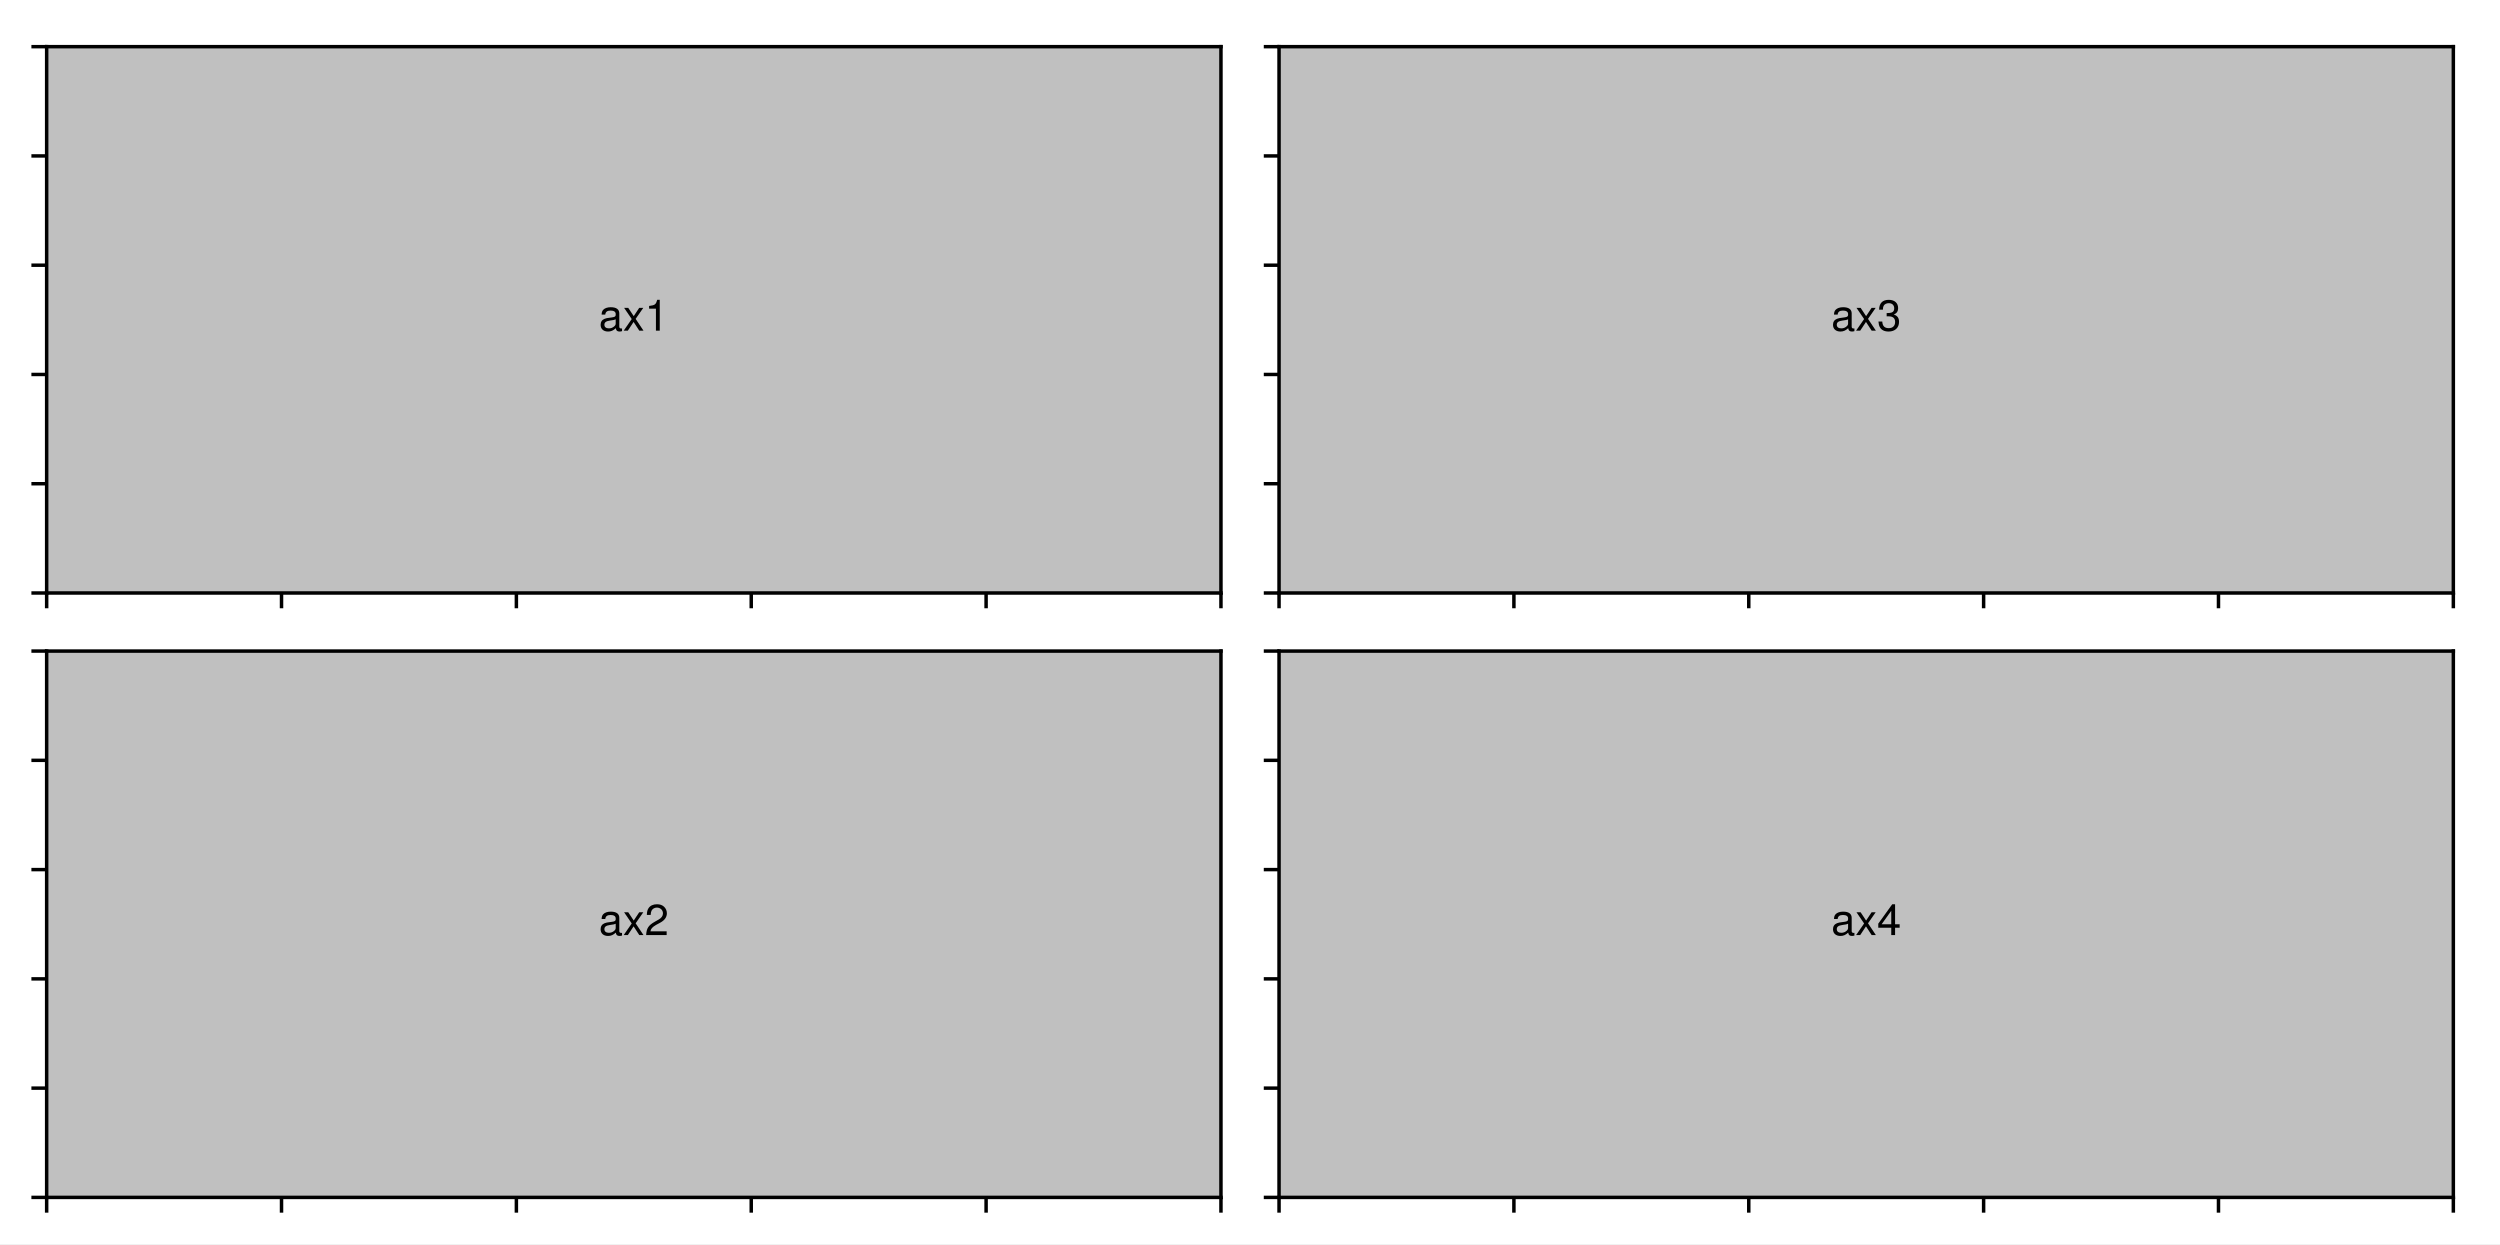
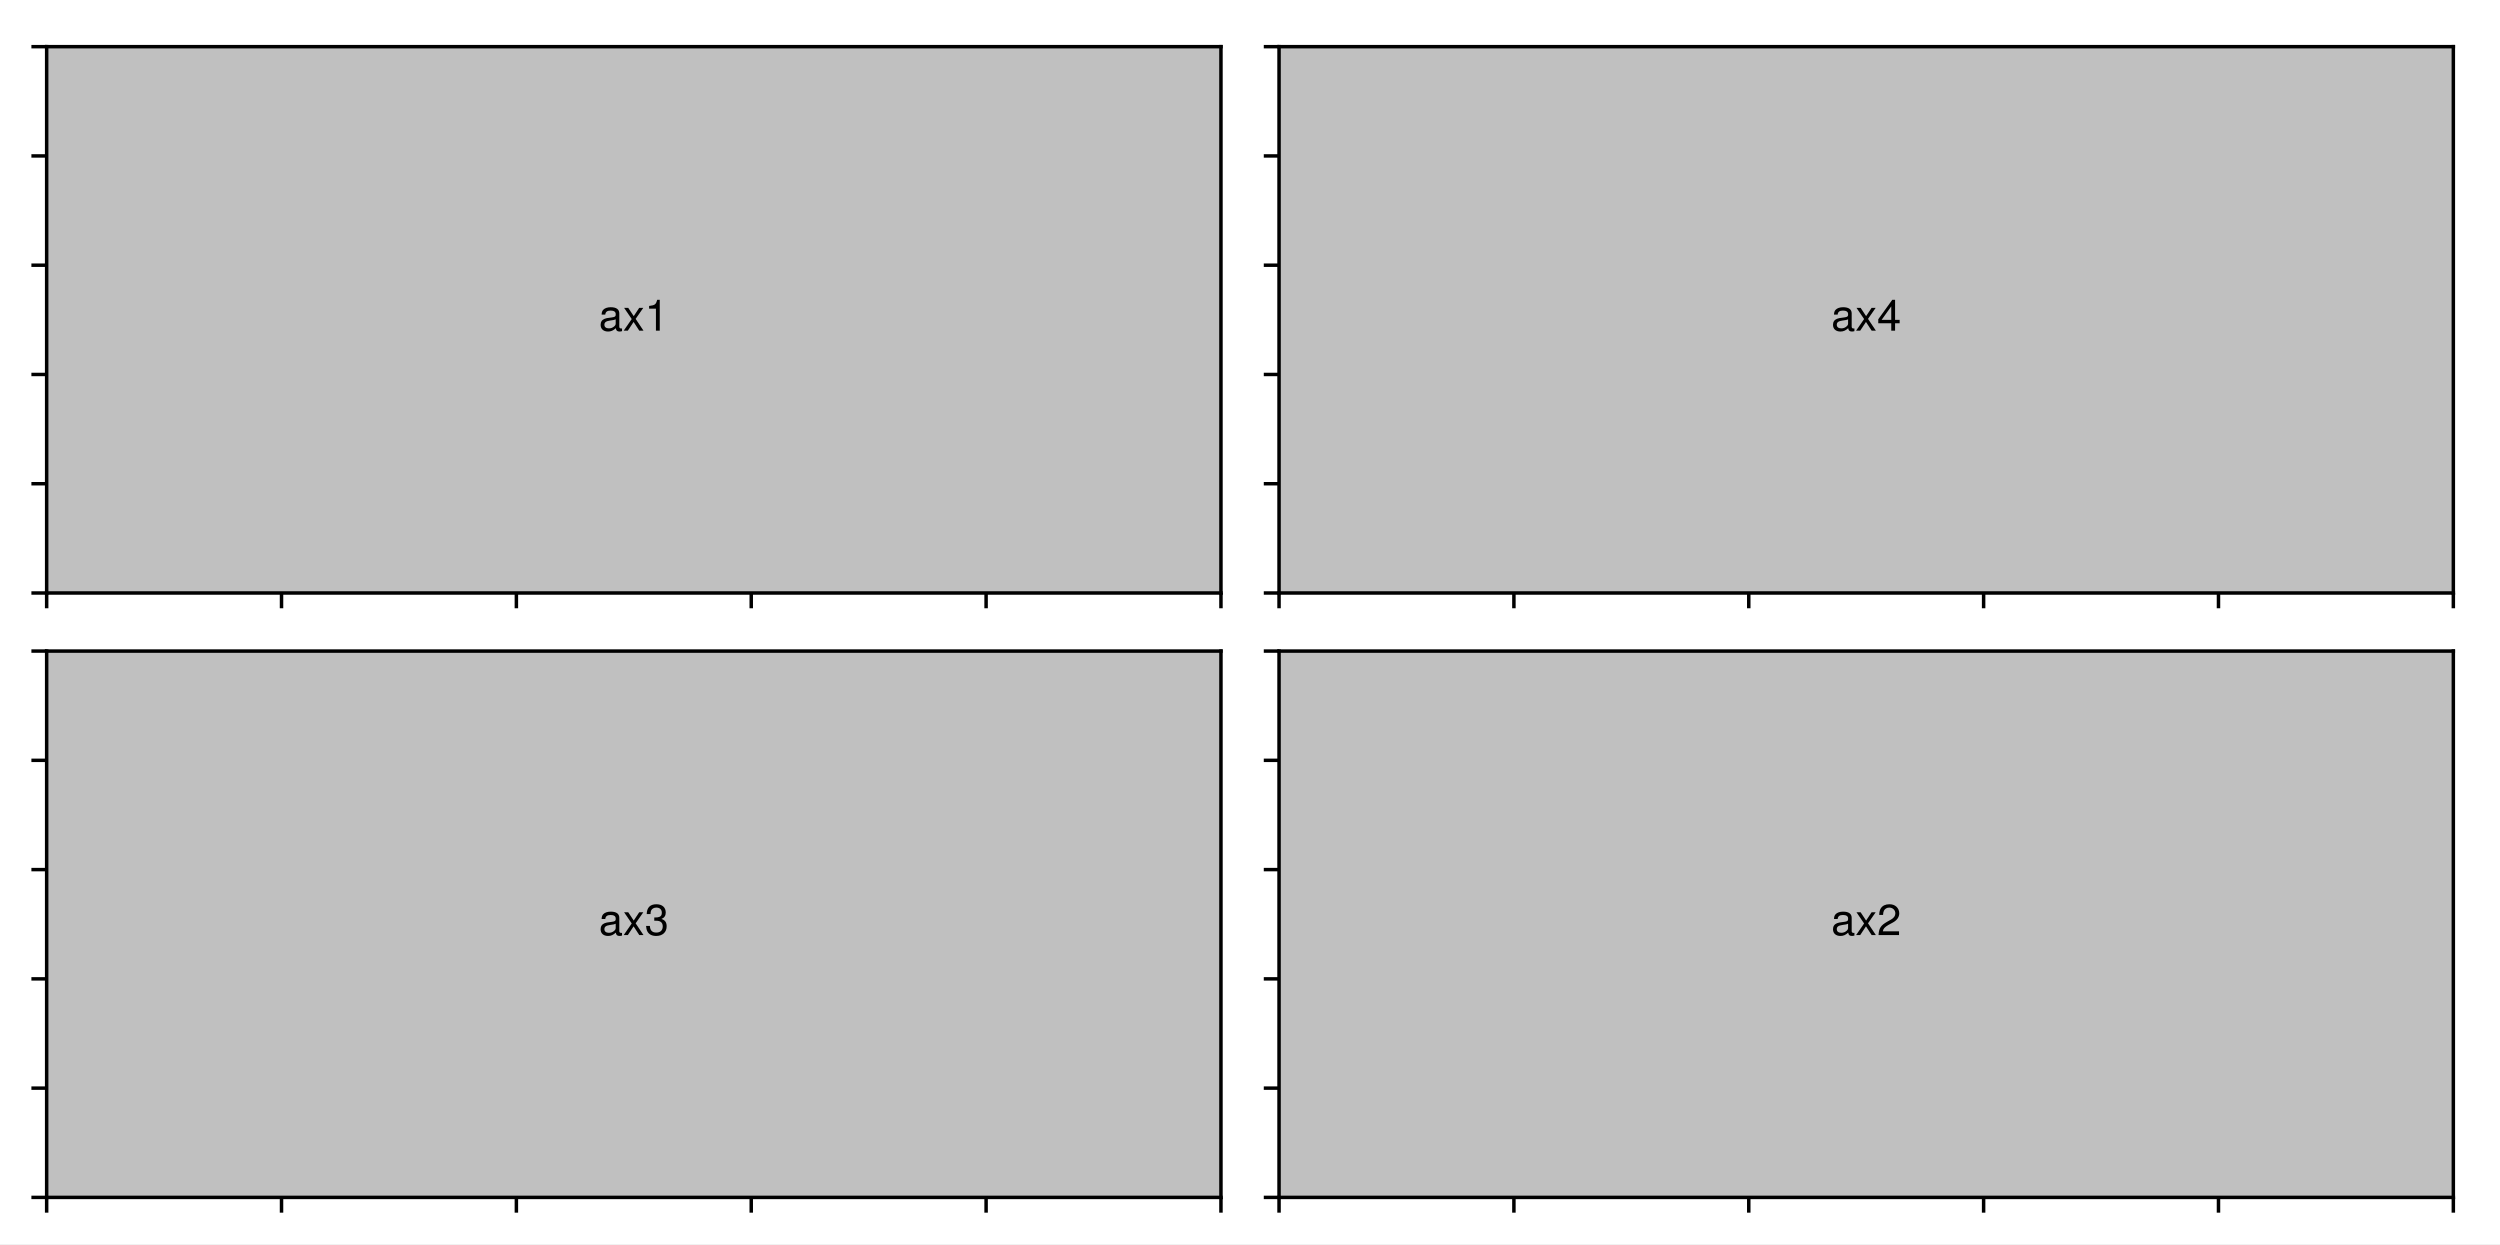
<svg xmlns="http://www.w3.org/2000/svg" xmlns:xlink="http://www.w3.org/1999/xlink" height="285.28pt" version="1.1" viewBox="0 0 573.28 285.28" width="573.28pt">
  <defs>
    <style type="text/css">
*{stroke-linecap:butt;stroke-linejoin:round;}
  </style>
  </defs>
  <g id="figure_1">
    <g id="patch_1">
      <path d="M 0 285.28  L 573.28 285.28  L 573.28 0  L 0 0  z " style="fill:#ffffff;" />
    </g>
    <g id="axes_1">
      <g id="patch_2">
        <path d="M 10.7 135.98  L 279.98 135.98  L 279.98 10.7  L 10.7 10.7  z " style="fill:#c0c0c0;" />
      </g>
      <g id="matplotlib.axis_1">
        <g id="xtick_1">
          <g id="line2d_1">
            <defs>
-               <path d="M 0 0  L 0 3.5  " id="m31490d8751" style="stroke:#000000;stroke-width:0.8;" />
+               <path d="M 0 0  L 0 3.5  " id="mfaba00e192" style="stroke:#000000;stroke-width:0.8;" />
            </defs>
            <g>
-               <use style="stroke:#000000;stroke-width:0.8;" x="10.7" xlink:href="#m31490d8751" y="135.98" />
+               <use style="stroke:#000000;stroke-width:0.8;" x="10.7" xlink:href="#mfaba00e192" y="135.98" />
            </g>
          </g>
        </g>
        <g id="xtick_2">
          <g id="line2d_2">
            <g>
-               <use style="stroke:#000000;stroke-width:0.8;" x="64.556" xlink:href="#m31490d8751" y="135.98" />
+               <use style="stroke:#000000;stroke-width:0.8;" x="64.556" xlink:href="#mfaba00e192" y="135.98" />
            </g>
          </g>
        </g>
        <g id="xtick_3">
          <g id="line2d_3">
            <g>
-               <use style="stroke:#000000;stroke-width:0.8;" x="118.412" xlink:href="#m31490d8751" y="135.98" />
+               <use style="stroke:#000000;stroke-width:0.8;" x="118.412" xlink:href="#mfaba00e192" y="135.98" />
            </g>
          </g>
        </g>
        <g id="xtick_4">
          <g id="line2d_4">
            <g>
-               <use style="stroke:#000000;stroke-width:0.8;" x="172.268" xlink:href="#m31490d8751" y="135.98" />
+               <use style="stroke:#000000;stroke-width:0.8;" x="172.268" xlink:href="#mfaba00e192" y="135.98" />
            </g>
          </g>
        </g>
        <g id="xtick_5">
          <g id="line2d_5">
            <g>
-               <use style="stroke:#000000;stroke-width:0.8;" x="226.124" xlink:href="#m31490d8751" y="135.98" />
+               <use style="stroke:#000000;stroke-width:0.8;" x="226.124" xlink:href="#mfaba00e192" y="135.98" />
            </g>
          </g>
        </g>
        <g id="xtick_6">
          <g id="line2d_6">
            <g>
-               <use style="stroke:#000000;stroke-width:0.8;" x="279.98" xlink:href="#m31490d8751" y="135.98" />
+               <use style="stroke:#000000;stroke-width:0.8;" x="279.98" xlink:href="#mfaba00e192" y="135.98" />
            </g>
          </g>
        </g>
      </g>
      <g id="matplotlib.axis_2">
        <g id="ytick_1">
          <g id="line2d_7">
            <defs>
-               <path d="M 0 0  L -3.5 0  " id="m9345871414" style="stroke:#000000;stroke-width:0.8;" />
+               <path d="M 0 0  L -3.5 0  " id="m9a2673b471" style="stroke:#000000;stroke-width:0.8;" />
            </defs>
            <g>
-               <use style="stroke:#000000;stroke-width:0.8;" x="10.7" xlink:href="#m9345871414" y="135.98" />
+               <use style="stroke:#000000;stroke-width:0.8;" x="10.7" xlink:href="#m9a2673b471" y="135.98" />
            </g>
          </g>
        </g>
        <g id="ytick_2">
          <g id="line2d_8">
            <g>
-               <use style="stroke:#000000;stroke-width:0.8;" x="10.7" xlink:href="#m9345871414" y="110.924" />
+               <use style="stroke:#000000;stroke-width:0.8;" x="10.7" xlink:href="#m9a2673b471" y="110.924" />
            </g>
          </g>
        </g>
        <g id="ytick_3">
          <g id="line2d_9">
            <g>
-               <use style="stroke:#000000;stroke-width:0.8;" x="10.7" xlink:href="#m9345871414" y="85.868" />
+               <use style="stroke:#000000;stroke-width:0.8;" x="10.7" xlink:href="#m9a2673b471" y="85.868" />
            </g>
          </g>
        </g>
        <g id="ytick_4">
          <g id="line2d_10">
            <g>
-               <use style="stroke:#000000;stroke-width:0.8;" x="10.7" xlink:href="#m9345871414" y="60.812" />
+               <use style="stroke:#000000;stroke-width:0.8;" x="10.7" xlink:href="#m9a2673b471" y="60.812" />
            </g>
          </g>
        </g>
        <g id="ytick_5">
          <g id="line2d_11">
            <g>
-               <use style="stroke:#000000;stroke-width:0.8;" x="10.7" xlink:href="#m9345871414" y="35.756" />
+               <use style="stroke:#000000;stroke-width:0.8;" x="10.7" xlink:href="#m9a2673b471" y="35.756" />
            </g>
          </g>
        </g>
        <g id="ytick_6">
          <g id="line2d_12">
            <g>
-               <use style="stroke:#000000;stroke-width:0.8;" x="10.7" xlink:href="#m9345871414" y="10.7" />
+               <use style="stroke:#000000;stroke-width:0.8;" x="10.7" xlink:href="#m9a2673b471" y="10.7" />
            </g>
          </g>
        </g>
      </g>
      <g id="patch_3">
        <path d="M 10.7 135.98  L 10.7 10.7  " style="fill:none;stroke:#000000;stroke-linecap:square;stroke-linejoin:miter;stroke-width:0.8;" />
      </g>
      <g id="patch_4">
        <path d="M 279.98 135.98  L 279.98 10.7  " style="fill:none;stroke:#000000;stroke-linecap:square;stroke-linejoin:miter;stroke-width:0.8;" />
      </g>
      <g id="patch_5">
        <path d="M 10.7 135.98  L 279.98 135.98  " style="fill:none;stroke:#000000;stroke-linecap:square;stroke-linejoin:miter;stroke-width:0.8;" />
      </g>
      <g id="patch_6">
        <path d="M 10.7 10.7  L 279.98 10.7  " style="fill:none;stroke:#000000;stroke-linecap:square;stroke-linejoin:miter;stroke-width:0.8;" />
      </g>
      <g id="text_1">
        <defs>
          <path d="M 53.5 5.203  C 52.594 5 52.203 5 51.703 5  C 48.797 5 47.203 6.484 47.203 9.078  L 47.203 39.766  C 47.203 49.016 40.406 54 27.5 54  C 19.906 54 13.594 51.812 10.094 47.906  C 7.703 45.203 6.703 42.219 6.5 37.031  L 14.906 37.031  C 15.594 43.391 19.406 46.281 27.203 46.281  C 34.703 46.281 38.906 43.484 38.906 38.516  L 38.906 36.328  C 38.906 32.828 36.797 31.344 30.203 30.547  C 18.406 29.062 16.594 28.656 13.406 27.359  C 7.297 24.875 4.203 20.188 4.203 13.422  C 4.203 3.969 10.797 -2 21.406 -2  C 28 -2 33.297 0.297 39.203 5.703  C 39.797 0.391 42.406 -2 47.797 -2  C 49.5 -2 50.797 -1.812 53.5 -1.094  z M 38.906 16.75  C 38.906 13.953 38.094 12.266 35.594 9.984  C 32.203 6.891 28.094 5.312 23.203 5.312  C 16.703 5.312 12.906 8.391 12.906 13.656  C 12.906 19.141 16.594 21.922 25.5 23.219  C 34.297 24.406 36.094 24.812 38.906 26.094  z " id="Nimbus_Sans_L_Regular-97" />
          <path d="M 29.203 27.141  L 46.797 52.484  L 37.406 52.484  L 24.797 33.453  L 12.203 52.484  L 2.703 52.484  L 20.203 26.75  L 1.703 0  L 11.203 0  L 24.5 20.125  L 37.594 0  L 47.297 0  z " id="Nimbus_Sans_L_Regular-120" />
          <path d="M 25.906 50.594  L 25.906 0  L 34.703 0  L 34.703 71.016  L 28.906 71.016  C 25.797 60.109 23.797 58.609 10.203 56.906  L 10.203 50.594  z " id="Nimbus_Sans_L_Regular-49" />
        </defs>
        <g transform="translate(137.3102 75.82817)scale(0.1 -0.1)">
          <use transform="scale(0.996264)" xlink:href="#Nimbus_Sans_L_Regular-97" />
          <use transform="translate(55.39168 0)scale(0.996264)" xlink:href="#Nimbus_Sans_L_Regular-120" />
          <use transform="translate(105.2049 0)scale(0.996264)" xlink:href="#Nimbus_Sans_L_Regular-49" />
        </g>
      </g>
    </g>
    <g id="axes_2">
      <g id="patch_7">
-         <path d="M 10.7 274.58  L 279.98 274.58  L 279.98 149.3  L 10.7 149.3  z " style="fill:#c0c0c0;" />
+         <path d="M 293.3 274.58  L 562.58 274.58  L 562.58 149.3  L 293.3 149.3  z " style="fill:#c0c0c0;" />
      </g>
      <g id="matplotlib.axis_3">
        <g id="xtick_7">
          <g id="line2d_13">
            <g>
-               <use style="stroke:#000000;stroke-width:0.8;" x="10.7" xlink:href="#m31490d8751" y="274.58" />
+               <use style="stroke:#000000;stroke-width:0.8;" x="293.3" xlink:href="#mfaba00e192" y="274.58" />
            </g>
          </g>
        </g>
        <g id="xtick_8">
          <g id="line2d_14">
            <g>
-               <use style="stroke:#000000;stroke-width:0.8;" x="64.556" xlink:href="#m31490d8751" y="274.58" />
+               <use style="stroke:#000000;stroke-width:0.8;" x="347.156" xlink:href="#mfaba00e192" y="274.58" />
            </g>
          </g>
        </g>
        <g id="xtick_9">
          <g id="line2d_15">
            <g>
-               <use style="stroke:#000000;stroke-width:0.8;" x="118.412" xlink:href="#m31490d8751" y="274.58" />
+               <use style="stroke:#000000;stroke-width:0.8;" x="401.012" xlink:href="#mfaba00e192" y="274.58" />
            </g>
          </g>
        </g>
        <g id="xtick_10">
          <g id="line2d_16">
            <g>
-               <use style="stroke:#000000;stroke-width:0.8;" x="172.268" xlink:href="#m31490d8751" y="274.58" />
+               <use style="stroke:#000000;stroke-width:0.8;" x="454.868" xlink:href="#mfaba00e192" y="274.58" />
            </g>
          </g>
        </g>
        <g id="xtick_11">
          <g id="line2d_17">
            <g>
-               <use style="stroke:#000000;stroke-width:0.8;" x="226.124" xlink:href="#m31490d8751" y="274.58" />
+               <use style="stroke:#000000;stroke-width:0.8;" x="508.724" xlink:href="#mfaba00e192" y="274.58" />
            </g>
          </g>
        </g>
        <g id="xtick_12">
          <g id="line2d_18">
            <g>
-               <use style="stroke:#000000;stroke-width:0.8;" x="279.98" xlink:href="#m31490d8751" y="274.58" />
+               <use style="stroke:#000000;stroke-width:0.8;" x="562.58" xlink:href="#mfaba00e192" y="274.58" />
            </g>
          </g>
        </g>
      </g>
      <g id="matplotlib.axis_4">
        <g id="ytick_7">
          <g id="line2d_19">
            <g>
-               <use style="stroke:#000000;stroke-width:0.8;" x="10.7" xlink:href="#m9345871414" y="274.58" />
+               <use style="stroke:#000000;stroke-width:0.8;" x="293.3" xlink:href="#m9a2673b471" y="274.58" />
            </g>
          </g>
        </g>
        <g id="ytick_8">
          <g id="line2d_20">
            <g>
-               <use style="stroke:#000000;stroke-width:0.8;" x="10.7" xlink:href="#m9345871414" y="249.524" />
+               <use style="stroke:#000000;stroke-width:0.8;" x="293.3" xlink:href="#m9a2673b471" y="249.524" />
            </g>
          </g>
        </g>
        <g id="ytick_9">
          <g id="line2d_21">
            <g>
-               <use style="stroke:#000000;stroke-width:0.8;" x="10.7" xlink:href="#m9345871414" y="224.468" />
+               <use style="stroke:#000000;stroke-width:0.8;" x="293.3" xlink:href="#m9a2673b471" y="224.468" />
            </g>
          </g>
        </g>
        <g id="ytick_10">
          <g id="line2d_22">
            <g>
-               <use style="stroke:#000000;stroke-width:0.8;" x="10.7" xlink:href="#m9345871414" y="199.412" />
+               <use style="stroke:#000000;stroke-width:0.8;" x="293.3" xlink:href="#m9a2673b471" y="199.412" />
            </g>
          </g>
        </g>
        <g id="ytick_11">
          <g id="line2d_23">
            <g>
-               <use style="stroke:#000000;stroke-width:0.8;" x="10.7" xlink:href="#m9345871414" y="174.356" />
+               <use style="stroke:#000000;stroke-width:0.8;" x="293.3" xlink:href="#m9a2673b471" y="174.356" />
            </g>
          </g>
        </g>
        <g id="ytick_12">
          <g id="line2d_24">
            <g>
-               <use style="stroke:#000000;stroke-width:0.8;" x="10.7" xlink:href="#m9345871414" y="149.3" />
+               <use style="stroke:#000000;stroke-width:0.8;" x="293.3" xlink:href="#m9a2673b471" y="149.3" />
            </g>
          </g>
        </g>
      </g>
      <g id="patch_8">
-         <path d="M 10.7 274.58  L 10.7 149.3  " style="fill:none;stroke:#000000;stroke-linecap:square;stroke-linejoin:miter;stroke-width:0.8;" />
+         <path d="M 293.3 274.58  L 293.3 149.3  " style="fill:none;stroke:#000000;stroke-linecap:square;stroke-linejoin:miter;stroke-width:0.8;" />
      </g>
      <g id="patch_9">
-         <path d="M 279.98 274.58  L 279.98 149.3  " style="fill:none;stroke:#000000;stroke-linecap:square;stroke-linejoin:miter;stroke-width:0.8;" />
+         <path d="M 562.58 274.58  L 562.58 149.3  " style="fill:none;stroke:#000000;stroke-linecap:square;stroke-linejoin:miter;stroke-width:0.8;" />
      </g>
      <g id="patch_10">
-         <path d="M 10.7 274.58  L 279.98 274.58  " style="fill:none;stroke:#000000;stroke-linecap:square;stroke-linejoin:miter;stroke-width:0.8;" />
+         <path d="M 293.3 274.58  L 562.58 274.58  " style="fill:none;stroke:#000000;stroke-linecap:square;stroke-linejoin:miter;stroke-width:0.8;" />
      </g>
      <g id="patch_11">
-         <path d="M 10.7 149.3  L 279.98 149.3  " style="fill:none;stroke:#000000;stroke-linecap:square;stroke-linejoin:miter;stroke-width:0.8;" />
+         <path d="M 293.3 149.3  L 562.58 149.3  " style="fill:none;stroke:#000000;stroke-linecap:square;stroke-linejoin:miter;stroke-width:0.8;" />
      </g>
      <g id="text_2">
        <defs>
          <path d="M 50.594 8.719  L 13.297 8.719  C 14.203 14.531 17.406 18.234 26.094 23.344  L 36.094 28.75  C 46 34.156 51.094 41.453 51.094 50.172  C 51.094 56.078 48.703 61.594 44.5 65.391  C 40.297 69.203 35.094 71 28.406 71  C 19.406 71 12.703 67.797 8.797 61.797  C 6.297 57.984 5.203 53.578 5 46.359  L 13.797 46.359  C 14.094 51.172 14.703 54.078 15.906 56.375  C 18.203 60.688 22.797 63.297 28.094 63.297  C 36.094 63.297 42.094 57.578 42.094 49.969  C 42.094 44.359 38.797 39.547 32.5 35.953  L 23.297 30.75  C 8.5 22.344 4.203 15.625 3.406 0  L 50.594 0  z " id="Nimbus_Sans_L_Regular-50" />
        </defs>
-         <g transform="translate(137.3102 214.4282)scale(0.1 -0.1)">
+         <g transform="translate(419.9102 214.4282)scale(0.1 -0.1)">
          <use transform="scale(0.996264)" xlink:href="#Nimbus_Sans_L_Regular-97" />
          <use transform="translate(55.39168 0)scale(0.996264)" xlink:href="#Nimbus_Sans_L_Regular-120" />
          <use transform="translate(105.2049 0)scale(0.996264)" xlink:href="#Nimbus_Sans_L_Regular-50" />
        </g>
      </g>
    </g>
    <g id="axes_3">
      <g id="patch_12">
-         <path d="M 293.3 135.98  L 562.58 135.98  L 562.58 10.7  L 293.3 10.7  z " style="fill:#c0c0c0;" />
+         <path d="M 10.7 274.58  L 279.98 274.58  L 279.98 149.3  L 10.7 149.3  z " style="fill:#c0c0c0;" />
      </g>
      <g id="matplotlib.axis_5">
        <g id="xtick_13">
          <g id="line2d_25">
            <g>
-               <use style="stroke:#000000;stroke-width:0.8;" x="293.3" xlink:href="#m31490d8751" y="135.98" />
+               <use style="stroke:#000000;stroke-width:0.8;" x="10.7" xlink:href="#mfaba00e192" y="274.58" />
            </g>
          </g>
        </g>
        <g id="xtick_14">
          <g id="line2d_26">
            <g>
-               <use style="stroke:#000000;stroke-width:0.8;" x="347.156" xlink:href="#m31490d8751" y="135.98" />
+               <use style="stroke:#000000;stroke-width:0.8;" x="64.556" xlink:href="#mfaba00e192" y="274.58" />
            </g>
          </g>
        </g>
        <g id="xtick_15">
          <g id="line2d_27">
            <g>
-               <use style="stroke:#000000;stroke-width:0.8;" x="401.012" xlink:href="#m31490d8751" y="135.98" />
+               <use style="stroke:#000000;stroke-width:0.8;" x="118.412" xlink:href="#mfaba00e192" y="274.58" />
            </g>
          </g>
        </g>
        <g id="xtick_16">
          <g id="line2d_28">
            <g>
-               <use style="stroke:#000000;stroke-width:0.8;" x="454.868" xlink:href="#m31490d8751" y="135.98" />
+               <use style="stroke:#000000;stroke-width:0.8;" x="172.268" xlink:href="#mfaba00e192" y="274.58" />
            </g>
          </g>
        </g>
        <g id="xtick_17">
          <g id="line2d_29">
            <g>
-               <use style="stroke:#000000;stroke-width:0.8;" x="508.724" xlink:href="#m31490d8751" y="135.98" />
+               <use style="stroke:#000000;stroke-width:0.8;" x="226.124" xlink:href="#mfaba00e192" y="274.58" />
            </g>
          </g>
        </g>
        <g id="xtick_18">
          <g id="line2d_30">
            <g>
-               <use style="stroke:#000000;stroke-width:0.8;" x="562.58" xlink:href="#m31490d8751" y="135.98" />
+               <use style="stroke:#000000;stroke-width:0.8;" x="279.98" xlink:href="#mfaba00e192" y="274.58" />
            </g>
          </g>
        </g>
      </g>
      <g id="matplotlib.axis_6">
        <g id="ytick_13">
          <g id="line2d_31">
            <g>
-               <use style="stroke:#000000;stroke-width:0.8;" x="293.3" xlink:href="#m9345871414" y="135.98" />
+               <use style="stroke:#000000;stroke-width:0.8;" x="10.7" xlink:href="#m9a2673b471" y="274.58" />
            </g>
          </g>
        </g>
        <g id="ytick_14">
          <g id="line2d_32">
            <g>
-               <use style="stroke:#000000;stroke-width:0.8;" x="293.3" xlink:href="#m9345871414" y="110.924" />
+               <use style="stroke:#000000;stroke-width:0.8;" x="10.7" xlink:href="#m9a2673b471" y="249.524" />
            </g>
          </g>
        </g>
        <g id="ytick_15">
          <g id="line2d_33">
            <g>
-               <use style="stroke:#000000;stroke-width:0.8;" x="293.3" xlink:href="#m9345871414" y="85.868" />
+               <use style="stroke:#000000;stroke-width:0.8;" x="10.7" xlink:href="#m9a2673b471" y="224.468" />
            </g>
          </g>
        </g>
        <g id="ytick_16">
          <g id="line2d_34">
            <g>
-               <use style="stroke:#000000;stroke-width:0.8;" x="293.3" xlink:href="#m9345871414" y="60.812" />
+               <use style="stroke:#000000;stroke-width:0.8;" x="10.7" xlink:href="#m9a2673b471" y="199.412" />
            </g>
          </g>
        </g>
        <g id="ytick_17">
          <g id="line2d_35">
            <g>
-               <use style="stroke:#000000;stroke-width:0.8;" x="293.3" xlink:href="#m9345871414" y="35.756" />
+               <use style="stroke:#000000;stroke-width:0.8;" x="10.7" xlink:href="#m9a2673b471" y="174.356" />
            </g>
          </g>
        </g>
        <g id="ytick_18">
          <g id="line2d_36">
            <g>
-               <use style="stroke:#000000;stroke-width:0.8;" x="293.3" xlink:href="#m9345871414" y="10.7" />
+               <use style="stroke:#000000;stroke-width:0.8;" x="10.7" xlink:href="#m9a2673b471" y="149.3" />
            </g>
          </g>
        </g>
      </g>
      <g id="patch_13">
-         <path d="M 293.3 135.98  L 293.3 10.7  " style="fill:none;stroke:#000000;stroke-linecap:square;stroke-linejoin:miter;stroke-width:0.8;" />
+         <path d="M 10.7 274.58  L 10.7 149.3  " style="fill:none;stroke:#000000;stroke-linecap:square;stroke-linejoin:miter;stroke-width:0.8;" />
      </g>
      <g id="patch_14">
-         <path d="M 562.58 135.98  L 562.58 10.7  " style="fill:none;stroke:#000000;stroke-linecap:square;stroke-linejoin:miter;stroke-width:0.8;" />
+         <path d="M 279.98 274.58  L 279.98 149.3  " style="fill:none;stroke:#000000;stroke-linecap:square;stroke-linejoin:miter;stroke-width:0.8;" />
      </g>
      <g id="patch_15">
-         <path d="M 293.3 135.98  L 562.58 135.98  " style="fill:none;stroke:#000000;stroke-linecap:square;stroke-linejoin:miter;stroke-width:0.8;" />
+         <path d="M 10.7 274.58  L 279.98 274.58  " style="fill:none;stroke:#000000;stroke-linecap:square;stroke-linejoin:miter;stroke-width:0.8;" />
      </g>
      <g id="patch_16">
-         <path d="M 293.3 10.7  L 562.58 10.7  " style="fill:none;stroke:#000000;stroke-linecap:square;stroke-linejoin:miter;stroke-width:0.8;" />
+         <path d="M 10.7 149.3  L 279.98 149.3  " style="fill:none;stroke:#000000;stroke-linecap:square;stroke-linejoin:miter;stroke-width:0.8;" />
      </g>
      <g id="text_3">
        <defs>
          <path d="M 22.094 33  L 23.203 33  L 26.906 33  C 36.594 33 41.594 28.594 41.594 20.062  C 41.594 11.125 36.094 5.812 26.906 5.812  C 17.297 5.812 12.594 10.641 12 21.016  L 3.203 21.016  C 3.594 15.281 4.594 11.562 6.297 8.344  C 9.906 1.516 16.906 -2 26.594 -2  C 41.203 -2 50.594 6.734 50.594 20.203  C 50.594 29.25 47.094 34.281 38.594 37.203  C 45.203 39.781 48.5 44.719 48.5 51.734  C 48.5 63.781 40.406 71 26.906 71  C 12.594 71 5 63.281 4.703 48.359  L 13.5 48.359  C 13.594 52.594 14 54.953 15.094 57.109  C 17.094 60.938 21.5 63.297 27 63.297  C 34.797 63.297 39.5 58.75 39.5 51.359  C 39.5 46.422 37.703 43.453 33.797 41.891  C 31.406 40.906 28.297 40.5 22.094 40.5  z " id="Nimbus_Sans_L_Regular-51" />
        </defs>
-         <g transform="translate(419.9102 75.82817)scale(0.1 -0.1)">
+         <g transform="translate(137.3102 214.4282)scale(0.1 -0.1)">
          <use transform="scale(0.996264)" xlink:href="#Nimbus_Sans_L_Regular-97" />
          <use transform="translate(55.39168 0)scale(0.996264)" xlink:href="#Nimbus_Sans_L_Regular-120" />
          <use transform="translate(105.2049 0)scale(0.996264)" xlink:href="#Nimbus_Sans_L_Regular-51" />
        </g>
      </g>
    </g>
    <g id="axes_4">
      <g id="patch_17">
-         <path d="M 293.3 274.58  L 562.58 274.58  L 562.58 149.3  L 293.3 149.3  z " style="fill:#c0c0c0;" />
+         <path d="M 293.3 135.98  L 562.58 135.98  L 562.58 10.7  L 293.3 10.7  z " style="fill:#c0c0c0;" />
      </g>
      <g id="matplotlib.axis_7">
        <g id="xtick_19">
          <g id="line2d_37">
            <g>
-               <use style="stroke:#000000;stroke-width:0.8;" x="293.3" xlink:href="#m31490d8751" y="274.58" />
+               <use style="stroke:#000000;stroke-width:0.8;" x="293.3" xlink:href="#mfaba00e192" y="135.98" />
            </g>
          </g>
        </g>
        <g id="xtick_20">
          <g id="line2d_38">
            <g>
-               <use style="stroke:#000000;stroke-width:0.8;" x="347.156" xlink:href="#m31490d8751" y="274.58" />
+               <use style="stroke:#000000;stroke-width:0.8;" x="347.156" xlink:href="#mfaba00e192" y="135.98" />
            </g>
          </g>
        </g>
        <g id="xtick_21">
          <g id="line2d_39">
            <g>
-               <use style="stroke:#000000;stroke-width:0.8;" x="401.012" xlink:href="#m31490d8751" y="274.58" />
+               <use style="stroke:#000000;stroke-width:0.8;" x="401.012" xlink:href="#mfaba00e192" y="135.98" />
            </g>
          </g>
        </g>
        <g id="xtick_22">
          <g id="line2d_40">
            <g>
-               <use style="stroke:#000000;stroke-width:0.8;" x="454.868" xlink:href="#m31490d8751" y="274.58" />
+               <use style="stroke:#000000;stroke-width:0.8;" x="454.868" xlink:href="#mfaba00e192" y="135.98" />
            </g>
          </g>
        </g>
        <g id="xtick_23">
          <g id="line2d_41">
            <g>
-               <use style="stroke:#000000;stroke-width:0.8;" x="508.724" xlink:href="#m31490d8751" y="274.58" />
+               <use style="stroke:#000000;stroke-width:0.8;" x="508.724" xlink:href="#mfaba00e192" y="135.98" />
            </g>
          </g>
        </g>
        <g id="xtick_24">
          <g id="line2d_42">
            <g>
-               <use style="stroke:#000000;stroke-width:0.8;" x="562.58" xlink:href="#m31490d8751" y="274.58" />
+               <use style="stroke:#000000;stroke-width:0.8;" x="562.58" xlink:href="#mfaba00e192" y="135.98" />
            </g>
          </g>
        </g>
      </g>
      <g id="matplotlib.axis_8">
        <g id="ytick_19">
          <g id="line2d_43">
            <g>
-               <use style="stroke:#000000;stroke-width:0.8;" x="293.3" xlink:href="#m9345871414" y="274.58" />
+               <use style="stroke:#000000;stroke-width:0.8;" x="293.3" xlink:href="#m9a2673b471" y="135.98" />
            </g>
          </g>
        </g>
        <g id="ytick_20">
          <g id="line2d_44">
            <g>
-               <use style="stroke:#000000;stroke-width:0.8;" x="293.3" xlink:href="#m9345871414" y="249.524" />
+               <use style="stroke:#000000;stroke-width:0.8;" x="293.3" xlink:href="#m9a2673b471" y="110.924" />
            </g>
          </g>
        </g>
        <g id="ytick_21">
          <g id="line2d_45">
            <g>
-               <use style="stroke:#000000;stroke-width:0.8;" x="293.3" xlink:href="#m9345871414" y="224.468" />
+               <use style="stroke:#000000;stroke-width:0.8;" x="293.3" xlink:href="#m9a2673b471" y="85.868" />
            </g>
          </g>
        </g>
        <g id="ytick_22">
          <g id="line2d_46">
            <g>
-               <use style="stroke:#000000;stroke-width:0.8;" x="293.3" xlink:href="#m9345871414" y="199.412" />
+               <use style="stroke:#000000;stroke-width:0.8;" x="293.3" xlink:href="#m9a2673b471" y="60.812" />
            </g>
          </g>
        </g>
        <g id="ytick_23">
          <g id="line2d_47">
            <g>
-               <use style="stroke:#000000;stroke-width:0.8;" x="293.3" xlink:href="#m9345871414" y="174.356" />
+               <use style="stroke:#000000;stroke-width:0.8;" x="293.3" xlink:href="#m9a2673b471" y="35.756" />
            </g>
          </g>
        </g>
        <g id="ytick_24">
          <g id="line2d_48">
            <g>
-               <use style="stroke:#000000;stroke-width:0.8;" x="293.3" xlink:href="#m9345871414" y="149.3" />
+               <use style="stroke:#000000;stroke-width:0.8;" x="293.3" xlink:href="#m9a2673b471" y="10.7" />
            </g>
          </g>
        </g>
      </g>
      <g id="patch_18">
-         <path d="M 293.3 274.58  L 293.3 149.3  " style="fill:none;stroke:#000000;stroke-linecap:square;stroke-linejoin:miter;stroke-width:0.8;" />
+         <path d="M 293.3 135.98  L 293.3 10.7  " style="fill:none;stroke:#000000;stroke-linecap:square;stroke-linejoin:miter;stroke-width:0.8;" />
      </g>
      <g id="patch_19">
-         <path d="M 562.58 274.58  L 562.58 149.3  " style="fill:none;stroke:#000000;stroke-linecap:square;stroke-linejoin:miter;stroke-width:0.8;" />
+         <path d="M 562.58 135.98  L 562.58 10.7  " style="fill:none;stroke:#000000;stroke-linecap:square;stroke-linejoin:miter;stroke-width:0.8;" />
      </g>
      <g id="patch_20">
-         <path d="M 293.3 274.58  L 562.58 274.58  " style="fill:none;stroke:#000000;stroke-linecap:square;stroke-linejoin:miter;stroke-width:0.8;" />
+         <path d="M 293.3 135.98  L 562.58 135.98  " style="fill:none;stroke:#000000;stroke-linecap:square;stroke-linejoin:miter;stroke-width:0.8;" />
      </g>
      <g id="patch_21">
-         <path d="M 293.3 149.3  L 562.58 149.3  " style="fill:none;stroke:#000000;stroke-linecap:square;stroke-linejoin:miter;stroke-width:0.8;" />
+         <path d="M 293.3 10.7  L 562.58 10.7  " style="fill:none;stroke:#000000;stroke-linecap:square;stroke-linejoin:miter;stroke-width:0.8;" />
      </g>
      <g id="text_4">
        <defs>
          <path d="M 32.703 17  L 32.703 0  L 41.5 0  L 41.5 17  L 52 17  L 52 24.906  L 41.5 24.906  L 41.5 71.016  L 35 71.016  L 2.797 26.312  L 2.797 17  z M 32.703 24.906  L 10.5 24.906  L 32.703 55.984  z " id="Nimbus_Sans_L_Regular-52" />
        </defs>
-         <g transform="translate(419.9102 214.4282)scale(0.1 -0.1)">
+         <g transform="translate(419.9102 75.82817)scale(0.1 -0.1)">
          <use transform="scale(0.996264)" xlink:href="#Nimbus_Sans_L_Regular-97" />
          <use transform="translate(55.39168 0)scale(0.996264)" xlink:href="#Nimbus_Sans_L_Regular-120" />
          <use transform="translate(105.2049 0)scale(0.996264)" xlink:href="#Nimbus_Sans_L_Regular-52" />
        </g>
      </g>
    </g>
  </g>
</svg>
